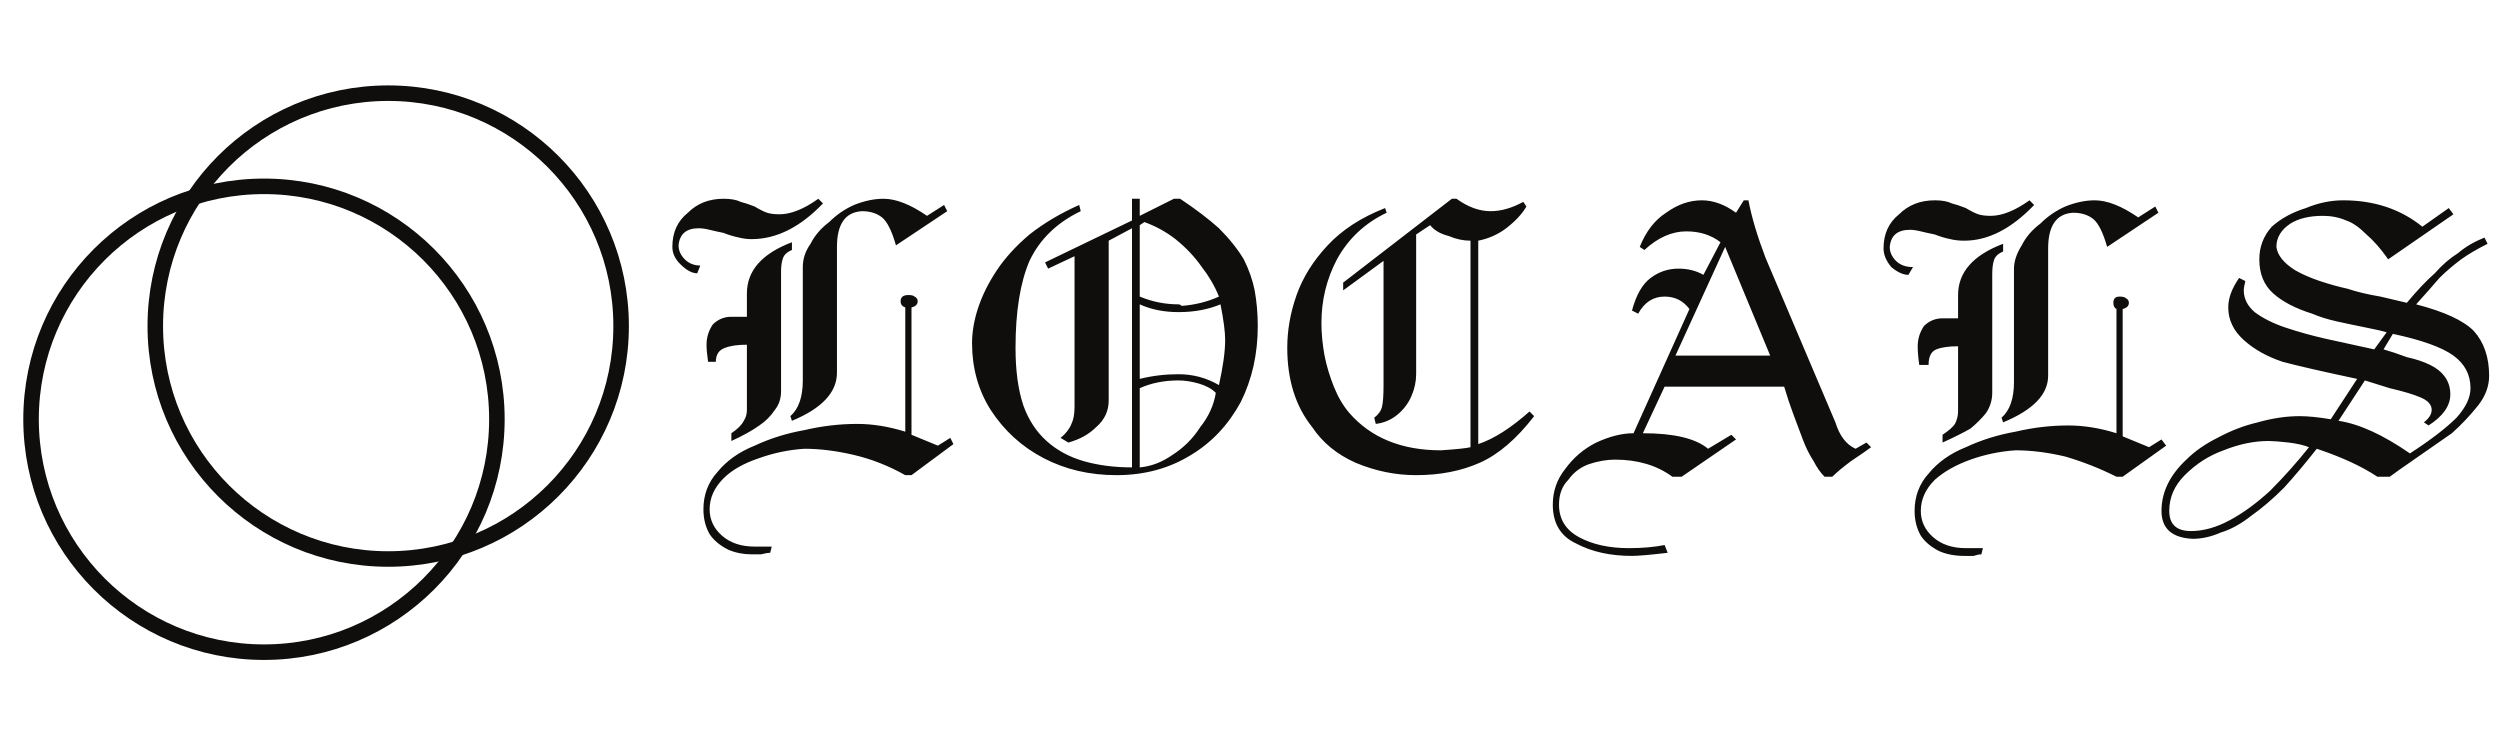
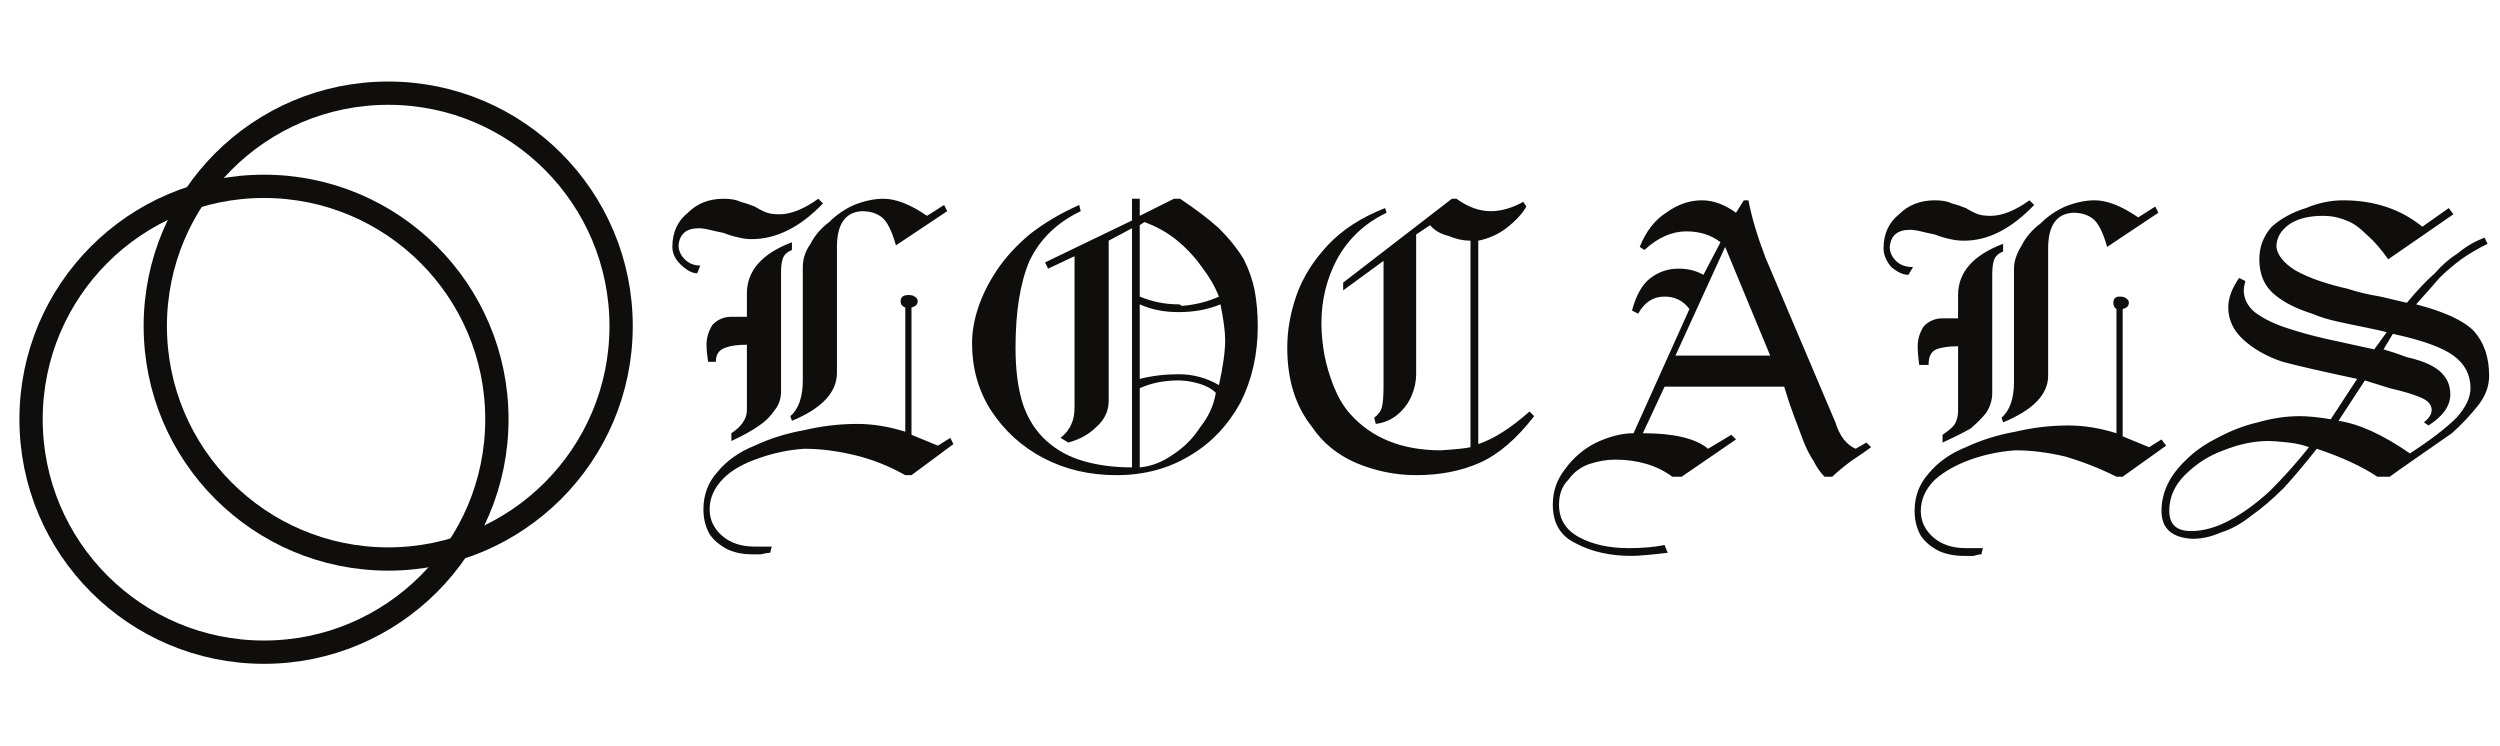
<svg xmlns="http://www.w3.org/2000/svg" version="1.2" viewBox="0 0 161 48" width="161" height="48">
  <path id="LOCALS" fill="#0f0e0c" aria-label="LOCALS" d="m48.1 26.4v-4.2q-0.9 0-1.4 0.2-0.6 0.2-0.6 0.9h-0.5q-0.1-0.7-0.1-1.1 0-0.7 0.4-1.3 0.5-0.5 1.2-0.5h1v-1.5q0-2.2 2.9-3.3v0.5q-0.5 0.2-0.6 0.6-0.1 0.3-0.1 0.8v7.7q0 0.7-0.4 1.2-0.4 0.6-1 1-0.7 0.5-1.8 1v-0.5q0.6-0.4 0.8-0.8 0.2-0.3 0.2-0.7zm12.9-12.8l-3.3 2.2q-0.4-1.4-0.9-1.8-0.5-0.4-1.3-0.4-1.6 0.1-1.6 2.3v8.1q0 1.9-2.9 3.1l-0.1-0.3q0.8-0.7 0.8-2.3v-7.3q0-0.8 0.5-1.5 0.4-0.8 1.2-1.4 0.7-0.7 1.6-1.1 1-0.4 1.9-0.4 1.2 0 2.8 1.1l1.1-0.7zm-15.9 3.5l-0.2 0.5q-0.5 0-1.1-0.6-0.5-0.5-0.5-1.1 0-1.4 1-2.2 0.9-0.9 2.3-0.9 0.7 0 1.1 0.2 0.4 0.1 0.9 0.3 0.5 0.3 0.8 0.4 0.3 0.1 0.8 0.1 1.1 0 2.5-1l0.3 0.3q-2.2 2.3-4.6 2.3-0.4 0-0.8-0.1-0.5-0.1-1-0.3-0.5-0.1-0.9-0.2-0.4-0.1-0.7-0.1-1.2 0-1.3 1.1 0 0.5 0.4 0.9 0.4 0.4 1 0.4zm4.6 18.1l-0.1 0.4q-0.2 0-0.6 0.1-0.3 0-0.6 0-0.8 0-1.5-0.3-0.8-0.4-1.2-1-0.4-0.7-0.4-1.6 0-1.4 0.9-2.4 0.9-1.1 2.4-1.7 1.5-0.7 3.2-1 1.7-0.4 3.4-0.4 1.5 0 3.1 0.5v-8q-0.3-0.1-0.3-0.4 0-0.4 0.5-0.4 0.3 0 0.4 0.1 0.2 0.1 0.2 0.3 0 0.3-0.4 0.4v8.2l1.7 0.7 0.8-0.5 0.2 0.4-2.7 2h-0.4q-1.6-0.9-3.3-1.3-1.7-0.4-3.2-0.4-1.5 0.1-2.9 0.6-1.5 0.5-2.3 1.3-0.9 0.9-0.9 2 0 1 0.8 1.7 0.8 0.7 2.1 0.7 0.7 0 1.1 0zm23.2-5.1v-15.4l-1.5 0.8v10.3q0 1-0.8 1.7-0.7 0.7-1.8 1l-0.5-0.3q0.5-0.4 0.7-0.9 0.2-0.4 0.2-1.1v-9.7l-1.7 0.8-0.2-0.4 5.6-2.7v-1.4h0.5v1.1l2.2-1.1h0.4q1.5 1 2.5 1.9 1 1 1.6 2 0.5 1 0.7 2 0.2 1.1 0.2 2.3 0 2.7-1.1 4.9-1.2 2.2-3.2 3.4-2.1 1.3-4.8 1.3-2.6 0-4.7-1.1-2.1-1.1-3.4-3.1-1.2-1.9-1.2-4.3 0-1.1 0.4-2.3 0.4-1.2 1.2-2.4 0.8-1.2 2.1-2.3 1.4-1.1 3.2-1.9l0.1 0.4q-2.3 1.1-3.3 3.2-0.9 2.1-0.9 5.6 0 2.2 0.5 3.7 0.5 1.4 1.5 2.3 1 0.9 2.4 1.3 1.4 0.4 3.1 0.4zm5.4-4.8q-0.4-0.4-1.1-0.6-0.7-0.2-1.3-0.2-1.4 0-2.5 0.5v5.1q1.1-0.1 2.1-0.8 1.1-0.7 1.8-1.8 0.8-1 1-2.2zm0.3-5.7q-1.2 0.5-2.7 0.5-1.4 0-2.5-0.5v4.8q1.2-0.3 2.5-0.3 1.4 0 2.6 0.7 0.4-1.8 0.4-2.9 0-0.8-0.3-2.3zm-0.1-0.5q-0.4-1-1.1-1.9-0.7-1-1.7-1.8-0.9-0.7-2-1.1l-0.3 0.2v4.6q1.2 0.5 2.5 0.5 0.1 0 0.2 0.1 1.3-0.1 2.4-0.6zm16.2 9.7v-13.3q-0.7 0-1.4-0.3-0.8-0.2-1.2-0.7l-0.9 0.6v9q0 0.7-0.3 1.4-0.3 0.7-0.9 1.2-0.6 0.5-1.4 0.6l-0.1-0.4q0.4-0.3 0.5-0.7 0.1-0.4 0.1-1.4v-8l-2.6 1.9v-0.5l7-5.4h0.3q1.1 0.8 2.2 0.8 1 0 2.1-0.6l0.2 0.3q-0.4 0.7-1.3 1.4-0.8 0.6-1.8 0.8v13.1q1.5-0.5 3.3-2.1l0.3 0.3q-1.7 2.2-3.5 3-1.8 0.8-4.1 0.8-2 0-3.9-0.8-1.8-0.8-2.8-2.3-1.6-2-1.6-5.1 0-1.7 0.6-3.4 0.6-1.7 2-3.2 1.4-1.5 3.7-2.4l0.1 0.3q-2.1 1-3.2 3-1 1.9-1 4.1 0 1 0.2 2.1 0.2 1 0.6 2 0.4 1 1 1.7 2.1 2.4 5.9 2.4 1.5-0.1 1.9-0.2zm16.4-12.9l-3.2 7h6.1zm3.8 9h-7.7l-1.4 3q3 0 4.2 1l1.5-0.9 0.3 0.3-3.5 2.4h-0.6q-1.5-1.1-3.7-1.1-0.8 0-1.7 0.3-0.8 0.3-1.3 1-0.6 0.6-0.6 1.6 0 1.4 1.3 2.1 1.3 0.7 3.2 0.7 1.3 0 2.3-0.2l0.2 0.5q-1.7 0.2-2.3 0.2-2.1 0-3.6-0.8-1.5-0.7-1.5-2.5 0-1.3 0.8-2.3 0.8-1.1 2-1.7 1.3-0.6 2.4-0.6l3.6-8q-0.6-0.8-1.6-0.8-1.1 0-1.7 1.1l-0.4-0.2q0.4-1.5 1.2-2.1 0.8-0.6 1.8-0.6 0.9 0 1.6 0.4l1.1-2.1q-0.9-0.7-2.2-0.7-1.4 0-2.7 1.2l-0.3-0.2q0.6-1.5 1.7-2.2 1.1-0.8 2.3-0.8 1.1 0 2.2 0.8l0.5-0.8h0.3q0.3 1.6 1.1 3.7l4.5 10.6q0.4 1.3 1.3 1.7l0.7-0.4 0.3 0.3q-0.4 0.3-1.3 0.9-0.8 0.6-1.2 1h-0.5q-0.4-0.4-0.7-1-0.4-0.6-0.7-1.4-0.3-0.8-0.6-1.6-0.3-0.8-0.6-1.8zm11.2 1.6v-4.2q-0.9 0-1.4 0.2-0.5 0.2-0.5 1h-0.6q-0.1-0.7-0.1-1.2 0-0.7 0.4-1.3 0.5-0.5 1.2-0.5h1v-1.5q0-2.2 2.9-3.3v0.5q-0.5 0.2-0.6 0.6-0.1 0.3-0.1 0.9v7.6q0 0.7-0.4 1.3-0.4 0.5-1 1-0.7 0.4-1.8 0.9v-0.5q0.6-0.4 0.8-0.7 0.2-0.4 0.2-0.8zm12.9-12.8l-3.3 2.2q-0.4-1.4-0.9-1.8-0.5-0.4-1.3-0.4-1.6 0.1-1.6 2.3v8.2q0 1.8-2.9 3l-0.1-0.3q0.8-0.7 0.8-2.3v-7.3q0-0.7 0.5-1.5 0.4-0.8 1.2-1.4 0.7-0.7 1.6-1.1 1-0.4 1.9-0.4 1.2 0 2.8 1.1l1.1-0.7zm-15.8 3.5l-0.3 0.5q-0.5 0-1.1-0.5-0.5-0.6-0.5-1.2 0-1.4 1-2.2 0.9-0.9 2.3-0.9 0.7 0 1.1 0.2 0.4 0.1 0.9 0.3 0.5 0.3 0.8 0.4 0.3 0.1 0.8 0.1 1.1 0 2.5-1l0.3 0.3q-2.2 2.3-4.5 2.3-0.5 0-0.9-0.1-0.5-0.1-1-0.3-0.5-0.1-0.9-0.2-0.4-0.1-0.7-0.1-1.2 0-1.3 1.1 0 0.5 0.4 0.9 0.4 0.4 1.1 0.4zm4.5 18.1l-0.1 0.4q-0.2 0-0.5 0.1-0.4 0-0.6 0-0.9 0-1.6-0.3-0.8-0.4-1.2-1-0.4-0.7-0.4-1.6 0-1.4 0.9-2.4 0.9-1.1 2.4-1.7 1.5-0.7 3.2-1 1.7-0.4 3.4-0.4 1.5 0 3.1 0.5v-8q-0.2-0.1-0.2-0.4 0-0.4 0.4-0.4 0.3 0 0.4 0.1 0.2 0.1 0.2 0.3 0 0.3-0.4 0.4v8.2l1.7 0.7 0.8-0.5 0.3 0.4-2.8 2h-0.4q-1.6-0.8-3.3-1.3-1.7-0.4-3.2-0.4-1.5 0.1-2.9 0.6-1.4 0.5-2.3 1.3-0.9 0.9-0.9 2 0 1 0.8 1.7 0.8 0.7 2.1 0.7 0.7 0 1.1 0zm21-6.5q-0.5-0.2-1.3-0.3-0.9-0.1-1.3-0.1-1.4 0-2.9 0.6-1.4 0.5-2.5 1.6-1 1-1 2.3 0 1.3 1.4 1.3 1.2 0 2.5-0.7 1.3-0.7 2.6-1.9 1.3-1.3 2.5-2.8zm0.5 0.1q-1.1 1.4-2.1 2.5-1.1 1.1-2.1 1.8-1 0.8-2 1.1-0.9 0.4-1.8 0.4-2-0.1-2-1.8 0-1.8 1.6-3.3 0.8-0.8 2-1.4 1.3-0.7 2.6-1 1.4-0.4 2.7-0.4 0.8 0 2 0.2l1.7-2.6q-3.3-0.7-4.8-1.1-1.5-0.5-2.5-1.4-1-0.9-1-2.1 0-0.9 0.7-1.9l0.4 0.2q-0.1 0.4-0.1 0.6 0 0.8 0.7 1.4 0.8 0.6 2 1 1.2 0.4 2.5 0.7 1.4 0.3 3.2 0.7l0.8-1.1q-0.3-0.1-1.3-0.3-1-0.2-1.9-0.4-0.9-0.2-1.6-0.5-1.6-0.5-2.5-1.3-0.9-0.8-0.9-2.2 0-1.2 0.8-2.1 0.9-0.8 2.2-1.2 1.2-0.5 2.4-0.5 3 0 5.1 1.7l1.7-1.2 0.3 0.4-4.2 2.9q-0.7-1-1.4-1.6-0.7-0.7-1.3-0.9-0.7-0.3-1.5-0.3-1.3 0-2.1 0.5-0.9 0.6-0.9 1.5 0.1 0.8 1.2 1.5 0.7 0.4 1.6 0.7 0.9 0.3 1.8 0.5 0.9 0.3 2.1 0.5 1.3 0.3 1.7 0.4 1-1.2 1.8-1.9 0.7-0.8 1.5-1.3 0.7-0.6 1.7-1l0.2 0.4q-1 0.5-1.7 1-0.8 0.6-1.4 1.2-0.6 0.7-1.5 1.7 2.7 0.7 3.7 1.7 1 1.1 1 2.9 0 1-0.7 1.9-0.8 1-1.7 1.8-1 0.7-2.3 1.6-1.3 0.9-1.7 1.2h-0.8q-1.5-1-3.9-1.8zm7.2-1.5l-0.3-0.2q0.5-0.4 0.5-0.8 0-0.5-0.7-0.8-0.7-0.3-2-0.6-1.3-0.4-1.6-0.5l-1.7 2.6q2 0.3 4.6 2.1 2-1.3 3-2.3 0.9-1 0.9-1.9 0-1.3-1.1-2.1-1.1-0.8-3.9-1.4l-0.6 1q0.7 0.2 1.5 0.5 0.9 0.2 1.5 0.5 0.6 0.3 0.9 0.7 0.4 0.5 0.4 1.2 0 1.1-1.4 2z" />
-   <circle fill="none" stroke="#0f0e0c" cx="17" cy="27" r="15" />
-   <circle fill="none" stroke="#0f0e0c" cx="25" cy="21" r="15" />
+   <circle fill="none" stroke="#0f0e0c" stroke-width="1.5" cx="17" cy="27" r="15" />
+   <circle fill="none" stroke="#0f0e0c" stroke-width="1.5" cx="25" cy="21" r="15" />
</svg>
